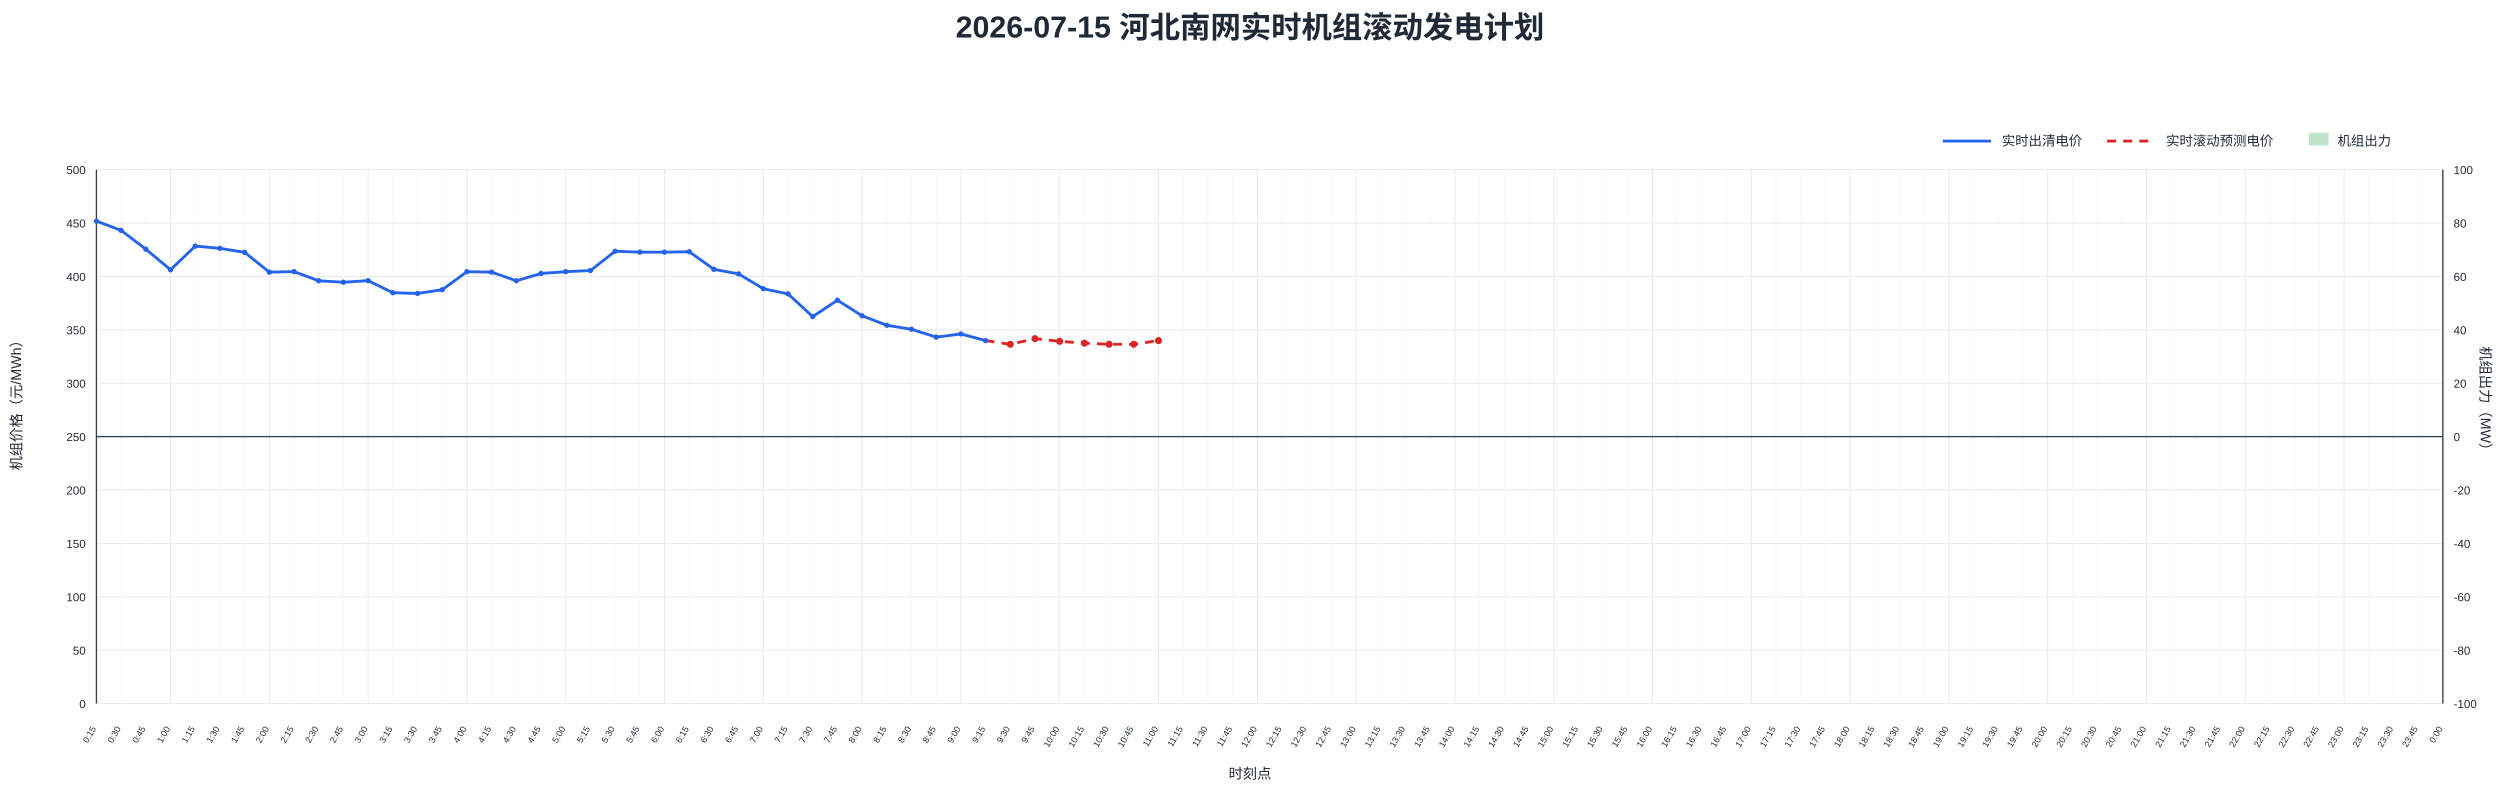
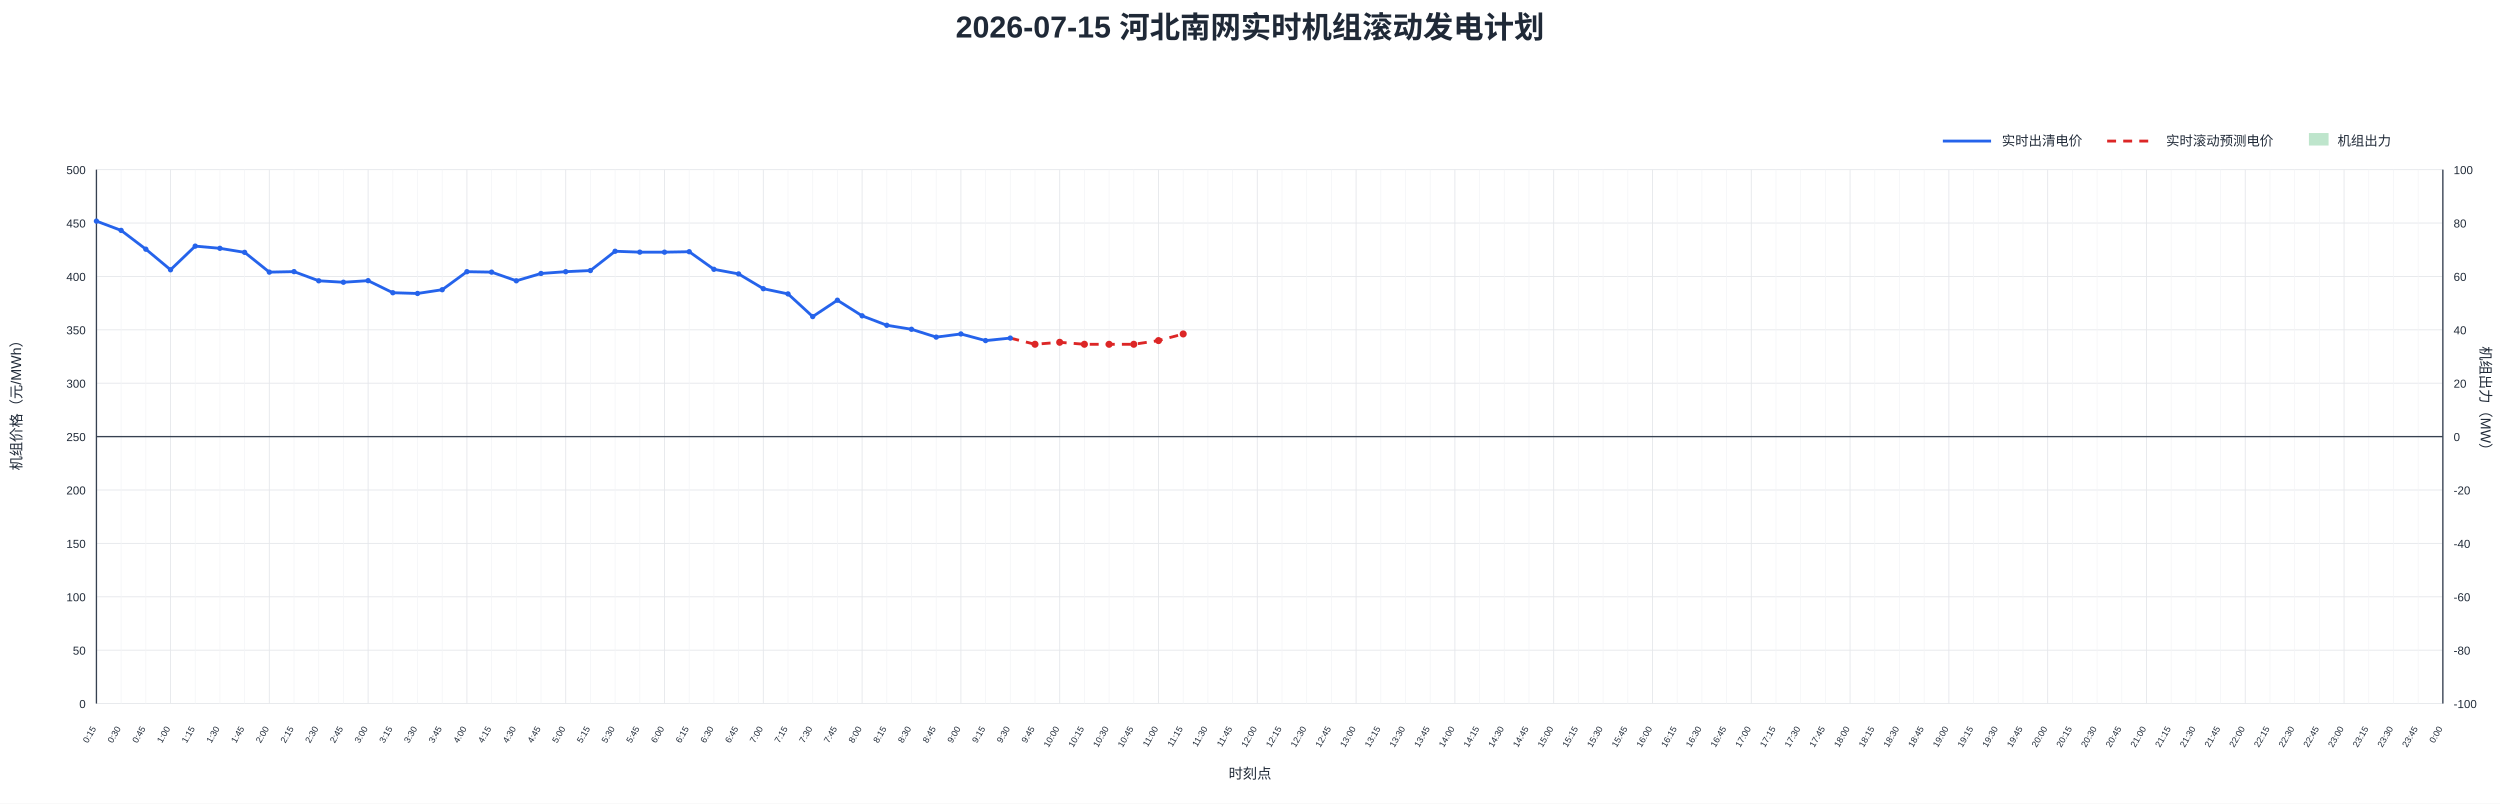
<svg xmlns="http://www.w3.org/2000/svg" width="2800" height="900" viewBox="0 0 2800 900" data-plot-left="108" data-plot-right="2736" data-plot-top="190" data-plot-bottom="788">
  <style>
text{font-family:'Microsoft YaHei','SimHei',Arial,sans-serif;fill:#1f2937}
.axis{stroke:#374151;stroke-width:1.5}
.grid{stroke:#e5e7eb;stroke-width:1}
.minor{stroke:#f3f4f6;stroke-width:0.8}
.actual{fill:none;stroke:#2563eb;stroke-width:3.2}
.forecast{fill:none;stroke:#dc2626;stroke-width:3.2;stroke-dasharray:10 8}
.bar{fill:#16a34a;fill-opacity:0.28}
.hover-zone{fill:#ffffff;fill-opacity:0;cursor:crosshair}
.hover-line{stroke:#111827;stroke-width:1.4;stroke-dasharray:6 5;opacity:0}
.tooltip{opacity:0;pointer-events:none}
.tooltip-bg{fill:#111827;fill-opacity:.72;stroke:#ffffff;stroke-width:1.2}
.tooltip text{fill:#ffffff;font-size:15px}
</style>
  <rect width="100%" height="100%" fill="#ffffff" />
  <text x="1400.0" y="42" text-anchor="middle" font-size="34" font-weight="700">2026-07-15 河北南网实时机组滚动发电计划</text>
  <text x="2748" y="793.00" text-anchor="start" font-size="13" fill="#166534">-100</text>
  <text x="2748" y="733.20" text-anchor="start" font-size="13" fill="#166534">-80</text>
  <text x="2748" y="673.40" text-anchor="start" font-size="13" fill="#166534">-60</text>
  <text x="2748" y="613.60" text-anchor="start" font-size="13" fill="#166534">-40</text>
  <text x="2748" y="553.80" text-anchor="start" font-size="13" fill="#166534">-20</text>
  <text x="2748" y="494.00" text-anchor="start" font-size="13" fill="#166534">0</text>
  <text x="2748" y="434.20" text-anchor="start" font-size="13" fill="#166534">20</text>
  <text x="2748" y="374.40" text-anchor="start" font-size="13" fill="#166534">40</text>
  <text x="2748" y="314.60" text-anchor="start" font-size="13" fill="#166534">60</text>
  <text x="2748" y="254.80" text-anchor="start" font-size="13" fill="#166534">80</text>
  <text x="2748" y="195.00" text-anchor="start" font-size="13" fill="#166534">100</text>
  <line class="grid" x1="108" y1="788.00" x2="2736" y2="788.00" />
  <text x="96" y="793.00" text-anchor="end" font-size="13">0</text>
  <line class="grid" x1="108" y1="728.20" x2="2736" y2="728.20" />
  <text x="96" y="733.20" text-anchor="end" font-size="13">50</text>
  <line class="grid" x1="108" y1="668.40" x2="2736" y2="668.40" />
  <text x="96" y="673.40" text-anchor="end" font-size="13">100</text>
  <line class="grid" x1="108" y1="608.60" x2="2736" y2="608.60" />
  <text x="96" y="613.60" text-anchor="end" font-size="13">150</text>
  <line class="grid" x1="108" y1="548.80" x2="2736" y2="548.80" />
  <text x="96" y="553.80" text-anchor="end" font-size="13">200</text>
  <line class="grid" x1="108" y1="489.00" x2="2736" y2="489.00" />
  <text x="96" y="494.00" text-anchor="end" font-size="13">250</text>
  <line class="grid" x1="108" y1="429.20" x2="2736" y2="429.20" />
  <text x="96" y="434.20" text-anchor="end" font-size="13">300</text>
  <line class="grid" x1="108" y1="369.40" x2="2736" y2="369.40" />
  <text x="96" y="374.40" text-anchor="end" font-size="13">350</text>
  <line class="grid" x1="108" y1="309.60" x2="2736" y2="309.60" />
  <text x="96" y="314.60" text-anchor="end" font-size="13">400</text>
  <line class="grid" x1="108" y1="249.80" x2="2736" y2="249.80" />
  <text x="96" y="254.80" text-anchor="end" font-size="13">450</text>
  <line class="grid" x1="108" y1="190.00" x2="2736" y2="190.00" />
  <text x="96" y="195.00" text-anchor="end" font-size="13">500</text>
  <line class="grid minor" x1="108.00" y1="190" x2="108.00" y2="788" />
  <text x="108.00" y="816" text-anchor="end" font-size="10" transform="rotate(-60 108.00 816)">0:15</text>
  <line class="grid minor" x1="135.66" y1="190" x2="135.66" y2="788" />
  <text x="135.66" y="816" text-anchor="end" font-size="10" transform="rotate(-60 135.66 816)">0:30</text>
  <line class="grid minor" x1="163.33" y1="190" x2="163.33" y2="788" />
  <text x="163.33" y="816" text-anchor="end" font-size="10" transform="rotate(-60 163.33 816)">0:45</text>
  <line class="grid" x1="190.99" y1="190" x2="190.99" y2="788" />
  <text x="190.99" y="816" text-anchor="end" font-size="10" transform="rotate(-60 190.99 816)">1:00</text>
  <line class="grid minor" x1="218.65" y1="190" x2="218.65" y2="788" />
  <text x="218.65" y="816" text-anchor="end" font-size="10" transform="rotate(-60 218.65 816)">1:15</text>
  <line class="grid minor" x1="246.32" y1="190" x2="246.32" y2="788" />
  <text x="246.32" y="816" text-anchor="end" font-size="10" transform="rotate(-60 246.32 816)">1:30</text>
  <line class="grid minor" x1="273.98" y1="190" x2="273.98" y2="788" />
  <text x="273.98" y="816" text-anchor="end" font-size="10" transform="rotate(-60 273.98 816)">1:45</text>
  <line class="grid" x1="301.64" y1="190" x2="301.64" y2="788" />
  <text x="301.64" y="816" text-anchor="end" font-size="10" transform="rotate(-60 301.64 816)">2:00</text>
  <line class="grid minor" x1="329.31" y1="190" x2="329.31" y2="788" />
  <text x="329.31" y="816" text-anchor="end" font-size="10" transform="rotate(-60 329.31 816)">2:15</text>
  <line class="grid minor" x1="356.97" y1="190" x2="356.97" y2="788" />
  <text x="356.97" y="816" text-anchor="end" font-size="10" transform="rotate(-60 356.97 816)">2:30</text>
  <line class="grid minor" x1="384.63" y1="190" x2="384.63" y2="788" />
  <text x="384.63" y="816" text-anchor="end" font-size="10" transform="rotate(-60 384.63 816)">2:45</text>
  <line class="grid" x1="412.29" y1="190" x2="412.29" y2="788" />
  <text x="412.29" y="816" text-anchor="end" font-size="10" transform="rotate(-60 412.29 816)">3:00</text>
  <line class="grid minor" x1="439.96" y1="190" x2="439.96" y2="788" />
  <text x="439.96" y="816" text-anchor="end" font-size="10" transform="rotate(-60 439.96 816)">3:15</text>
  <line class="grid minor" x1="467.62" y1="190" x2="467.62" y2="788" />
  <text x="467.62" y="816" text-anchor="end" font-size="10" transform="rotate(-60 467.62 816)">3:30</text>
  <line class="grid minor" x1="495.28" y1="190" x2="495.28" y2="788" />
  <text x="495.28" y="816" text-anchor="end" font-size="10" transform="rotate(-60 495.28 816)">3:45</text>
  <line class="grid" x1="522.95" y1="190" x2="522.95" y2="788" />
  <text x="522.95" y="816" text-anchor="end" font-size="10" transform="rotate(-60 522.95 816)">4:00</text>
  <line class="grid minor" x1="550.61" y1="190" x2="550.61" y2="788" />
  <text x="550.61" y="816" text-anchor="end" font-size="10" transform="rotate(-60 550.61 816)">4:15</text>
  <line class="grid minor" x1="578.27" y1="190" x2="578.27" y2="788" />
  <text x="578.27" y="816" text-anchor="end" font-size="10" transform="rotate(-60 578.27 816)">4:30</text>
  <line class="grid minor" x1="605.94" y1="190" x2="605.94" y2="788" />
  <text x="605.94" y="816" text-anchor="end" font-size="10" transform="rotate(-60 605.94 816)">4:45</text>
  <line class="grid" x1="633.60" y1="190" x2="633.60" y2="788" />
  <text x="633.60" y="816" text-anchor="end" font-size="10" transform="rotate(-60 633.60 816)">5:00</text>
  <line class="grid minor" x1="661.26" y1="190" x2="661.26" y2="788" />
  <text x="661.26" y="816" text-anchor="end" font-size="10" transform="rotate(-60 661.26 816)">5:15</text>
  <line class="grid minor" x1="688.93" y1="190" x2="688.93" y2="788" />
  <text x="688.93" y="816" text-anchor="end" font-size="10" transform="rotate(-60 688.93 816)">5:30</text>
  <line class="grid minor" x1="716.59" y1="190" x2="716.59" y2="788" />
  <text x="716.59" y="816" text-anchor="end" font-size="10" transform="rotate(-60 716.59 816)">5:45</text>
  <line class="grid" x1="744.25" y1="190" x2="744.25" y2="788" />
  <text x="744.25" y="816" text-anchor="end" font-size="10" transform="rotate(-60 744.25 816)">6:00</text>
  <line class="grid minor" x1="771.92" y1="190" x2="771.92" y2="788" />
  <text x="771.92" y="816" text-anchor="end" font-size="10" transform="rotate(-60 771.92 816)">6:15</text>
  <line class="grid minor" x1="799.58" y1="190" x2="799.58" y2="788" />
  <text x="799.58" y="816" text-anchor="end" font-size="10" transform="rotate(-60 799.58 816)">6:30</text>
  <line class="grid minor" x1="827.24" y1="190" x2="827.24" y2="788" />
  <text x="827.24" y="816" text-anchor="end" font-size="10" transform="rotate(-60 827.24 816)">6:45</text>
  <line class="grid" x1="854.91" y1="190" x2="854.91" y2="788" />
  <text x="854.91" y="816" text-anchor="end" font-size="10" transform="rotate(-60 854.91 816)">7:00</text>
  <line class="grid minor" x1="882.57" y1="190" x2="882.57" y2="788" />
  <text x="882.57" y="816" text-anchor="end" font-size="10" transform="rotate(-60 882.57 816)">7:15</text>
  <line class="grid minor" x1="910.23" y1="190" x2="910.23" y2="788" />
  <text x="910.23" y="816" text-anchor="end" font-size="10" transform="rotate(-60 910.23 816)">7:30</text>
  <line class="grid minor" x1="937.89" y1="190" x2="937.89" y2="788" />
  <text x="937.89" y="816" text-anchor="end" font-size="10" transform="rotate(-60 937.89 816)">7:45</text>
  <line class="grid" x1="965.56" y1="190" x2="965.56" y2="788" />
  <text x="965.56" y="816" text-anchor="end" font-size="10" transform="rotate(-60 965.56 816)">8:00</text>
  <line class="grid minor" x1="993.22" y1="190" x2="993.22" y2="788" />
  <text x="993.22" y="816" text-anchor="end" font-size="10" transform="rotate(-60 993.22 816)">8:15</text>
  <line class="grid minor" x1="1020.88" y1="190" x2="1020.88" y2="788" />
  <text x="1020.88" y="816" text-anchor="end" font-size="10" transform="rotate(-60 1020.88 816)">8:30</text>
  <line class="grid minor" x1="1048.55" y1="190" x2="1048.55" y2="788" />
  <text x="1048.55" y="816" text-anchor="end" font-size="10" transform="rotate(-60 1048.55 816)">8:45</text>
  <line class="grid" x1="1076.21" y1="190" x2="1076.21" y2="788" />
  <text x="1076.21" y="816" text-anchor="end" font-size="10" transform="rotate(-60 1076.21 816)">9:00</text>
  <line class="grid minor" x1="1103.87" y1="190" x2="1103.87" y2="788" />
  <text x="1103.87" y="816" text-anchor="end" font-size="10" transform="rotate(-60 1103.87 816)">9:15</text>
  <line class="grid minor" x1="1131.54" y1="190" x2="1131.54" y2="788" />
  <text x="1131.54" y="816" text-anchor="end" font-size="10" transform="rotate(-60 1131.54 816)">9:30</text>
  <line class="grid minor" x1="1159.20" y1="190" x2="1159.20" y2="788" />
  <text x="1159.20" y="816" text-anchor="end" font-size="10" transform="rotate(-60 1159.20 816)">9:45</text>
  <line class="grid" x1="1186.86" y1="190" x2="1186.86" y2="788" />
  <text x="1186.86" y="816" text-anchor="end" font-size="10" transform="rotate(-60 1186.86 816)">10:00</text>
  <line class="grid minor" x1="1214.53" y1="190" x2="1214.53" y2="788" />
  <text x="1214.53" y="816" text-anchor="end" font-size="10" transform="rotate(-60 1214.53 816)">10:15</text>
  <line class="grid minor" x1="1242.19" y1="190" x2="1242.19" y2="788" />
  <text x="1242.19" y="816" text-anchor="end" font-size="10" transform="rotate(-60 1242.19 816)">10:30</text>
  <line class="grid minor" x1="1269.85" y1="190" x2="1269.85" y2="788" />
  <text x="1269.85" y="816" text-anchor="end" font-size="10" transform="rotate(-60 1269.85 816)">10:45</text>
  <line class="grid" x1="1297.52" y1="190" x2="1297.52" y2="788" />
  <text x="1297.52" y="816" text-anchor="end" font-size="10" transform="rotate(-60 1297.52 816)">11:00</text>
  <line class="grid minor" x1="1325.18" y1="190" x2="1325.18" y2="788" />
  <text x="1325.18" y="816" text-anchor="end" font-size="10" transform="rotate(-60 1325.18 816)">11:15</text>
  <line class="grid minor" x1="1352.84" y1="190" x2="1352.84" y2="788" />
  <text x="1352.84" y="816" text-anchor="end" font-size="10" transform="rotate(-60 1352.84 816)">11:30</text>
  <line class="grid minor" x1="1380.51" y1="190" x2="1380.51" y2="788" />
  <text x="1380.51" y="816" text-anchor="end" font-size="10" transform="rotate(-60 1380.51 816)">11:45</text>
  <line class="grid" x1="1408.17" y1="190" x2="1408.17" y2="788" />
  <text x="1408.17" y="816" text-anchor="end" font-size="10" transform="rotate(-60 1408.17 816)">12:00</text>
  <line class="grid minor" x1="1435.83" y1="190" x2="1435.83" y2="788" />
  <text x="1435.83" y="816" text-anchor="end" font-size="10" transform="rotate(-60 1435.83 816)">12:15</text>
  <line class="grid minor" x1="1463.49" y1="190" x2="1463.49" y2="788" />
  <text x="1463.49" y="816" text-anchor="end" font-size="10" transform="rotate(-60 1463.49 816)">12:30</text>
  <line class="grid minor" x1="1491.16" y1="190" x2="1491.16" y2="788" />
  <text x="1491.16" y="816" text-anchor="end" font-size="10" transform="rotate(-60 1491.16 816)">12:45</text>
  <line class="grid" x1="1518.82" y1="190" x2="1518.82" y2="788" />
  <text x="1518.82" y="816" text-anchor="end" font-size="10" transform="rotate(-60 1518.82 816)">13:00</text>
  <line class="grid minor" x1="1546.48" y1="190" x2="1546.48" y2="788" />
  <text x="1546.48" y="816" text-anchor="end" font-size="10" transform="rotate(-60 1546.48 816)">13:15</text>
  <line class="grid minor" x1="1574.15" y1="190" x2="1574.15" y2="788" />
  <text x="1574.15" y="816" text-anchor="end" font-size="10" transform="rotate(-60 1574.15 816)">13:30</text>
  <line class="grid minor" x1="1601.81" y1="190" x2="1601.81" y2="788" />
  <text x="1601.81" y="816" text-anchor="end" font-size="10" transform="rotate(-60 1601.81 816)">13:45</text>
  <line class="grid" x1="1629.47" y1="190" x2="1629.47" y2="788" />
  <text x="1629.47" y="816" text-anchor="end" font-size="10" transform="rotate(-60 1629.47 816)">14:00</text>
  <line class="grid minor" x1="1657.14" y1="190" x2="1657.14" y2="788" />
  <text x="1657.14" y="816" text-anchor="end" font-size="10" transform="rotate(-60 1657.14 816)">14:15</text>
  <line class="grid minor" x1="1684.80" y1="190" x2="1684.80" y2="788" />
  <text x="1684.80" y="816" text-anchor="end" font-size="10" transform="rotate(-60 1684.80 816)">14:30</text>
  <line class="grid minor" x1="1712.46" y1="190" x2="1712.46" y2="788" />
  <text x="1712.46" y="816" text-anchor="end" font-size="10" transform="rotate(-60 1712.46 816)">14:45</text>
  <line class="grid" x1="1740.13" y1="190" x2="1740.13" y2="788" />
  <text x="1740.13" y="816" text-anchor="end" font-size="10" transform="rotate(-60 1740.13 816)">15:00</text>
  <line class="grid minor" x1="1767.79" y1="190" x2="1767.79" y2="788" />
  <text x="1767.79" y="816" text-anchor="end" font-size="10" transform="rotate(-60 1767.79 816)">15:15</text>
  <line class="grid minor" x1="1795.45" y1="190" x2="1795.45" y2="788" />
  <text x="1795.45" y="816" text-anchor="end" font-size="10" transform="rotate(-60 1795.45 816)">15:30</text>
  <line class="grid minor" x1="1823.12" y1="190" x2="1823.12" y2="788" />
  <text x="1823.12" y="816" text-anchor="end" font-size="10" transform="rotate(-60 1823.12 816)">15:45</text>
  <line class="grid" x1="1850.78" y1="190" x2="1850.78" y2="788" />
  <text x="1850.78" y="816" text-anchor="end" font-size="10" transform="rotate(-60 1850.78 816)">16:00</text>
  <line class="grid minor" x1="1878.44" y1="190" x2="1878.44" y2="788" />
  <text x="1878.44" y="816" text-anchor="end" font-size="10" transform="rotate(-60 1878.44 816)">16:15</text>
  <line class="grid minor" x1="1906.11" y1="190" x2="1906.11" y2="788" />
  <text x="1906.11" y="816" text-anchor="end" font-size="10" transform="rotate(-60 1906.11 816)">16:30</text>
  <line class="grid minor" x1="1933.77" y1="190" x2="1933.77" y2="788" />
  <text x="1933.77" y="816" text-anchor="end" font-size="10" transform="rotate(-60 1933.77 816)">16:45</text>
  <line class="grid" x1="1961.43" y1="190" x2="1961.43" y2="788" />
  <text x="1961.43" y="816" text-anchor="end" font-size="10" transform="rotate(-60 1961.43 816)">17:00</text>
  <line class="grid minor" x1="1989.09" y1="190" x2="1989.09" y2="788" />
  <text x="1989.09" y="816" text-anchor="end" font-size="10" transform="rotate(-60 1989.09 816)">17:15</text>
  <line class="grid minor" x1="2016.76" y1="190" x2="2016.76" y2="788" />
  <text x="2016.76" y="816" text-anchor="end" font-size="10" transform="rotate(-60 2016.76 816)">17:30</text>
  <line class="grid minor" x1="2044.42" y1="190" x2="2044.42" y2="788" />
  <text x="2044.42" y="816" text-anchor="end" font-size="10" transform="rotate(-60 2044.42 816)">17:45</text>
  <line class="grid" x1="2072.08" y1="190" x2="2072.08" y2="788" />
  <text x="2072.08" y="816" text-anchor="end" font-size="10" transform="rotate(-60 2072.08 816)">18:00</text>
  <line class="grid minor" x1="2099.75" y1="190" x2="2099.75" y2="788" />
  <text x="2099.75" y="816" text-anchor="end" font-size="10" transform="rotate(-60 2099.75 816)">18:15</text>
  <line class="grid minor" x1="2127.41" y1="190" x2="2127.41" y2="788" />
  <text x="2127.41" y="816" text-anchor="end" font-size="10" transform="rotate(-60 2127.41 816)">18:30</text>
  <line class="grid minor" x1="2155.07" y1="190" x2="2155.07" y2="788" />
  <text x="2155.07" y="816" text-anchor="end" font-size="10" transform="rotate(-60 2155.07 816)">18:45</text>
  <line class="grid" x1="2182.74" y1="190" x2="2182.74" y2="788" />
  <text x="2182.74" y="816" text-anchor="end" font-size="10" transform="rotate(-60 2182.74 816)">19:00</text>
  <line class="grid minor" x1="2210.40" y1="190" x2="2210.40" y2="788" />
  <text x="2210.40" y="816" text-anchor="end" font-size="10" transform="rotate(-60 2210.40 816)">19:15</text>
  <line class="grid minor" x1="2238.06" y1="190" x2="2238.06" y2="788" />
  <text x="2238.06" y="816" text-anchor="end" font-size="10" transform="rotate(-60 2238.06 816)">19:30</text>
  <line class="grid minor" x1="2265.73" y1="190" x2="2265.73" y2="788" />
  <text x="2265.73" y="816" text-anchor="end" font-size="10" transform="rotate(-60 2265.73 816)">19:45</text>
  <line class="grid" x1="2293.39" y1="190" x2="2293.39" y2="788" />
  <text x="2293.39" y="816" text-anchor="end" font-size="10" transform="rotate(-60 2293.39 816)">20:00</text>
  <line class="grid minor" x1="2321.05" y1="190" x2="2321.05" y2="788" />
  <text x="2321.05" y="816" text-anchor="end" font-size="10" transform="rotate(-60 2321.05 816)">20:15</text>
  <line class="grid minor" x1="2348.72" y1="190" x2="2348.72" y2="788" />
  <text x="2348.72" y="816" text-anchor="end" font-size="10" transform="rotate(-60 2348.72 816)">20:30</text>
  <line class="grid minor" x1="2376.38" y1="190" x2="2376.38" y2="788" />
  <text x="2376.38" y="816" text-anchor="end" font-size="10" transform="rotate(-60 2376.38 816)">20:45</text>
  <line class="grid" x1="2404.04" y1="190" x2="2404.04" y2="788" />
  <text x="2404.04" y="816" text-anchor="end" font-size="10" transform="rotate(-60 2404.04 816)">21:00</text>
  <line class="grid minor" x1="2431.71" y1="190" x2="2431.71" y2="788" />
  <text x="2431.71" y="816" text-anchor="end" font-size="10" transform="rotate(-60 2431.71 816)">21:15</text>
  <line class="grid minor" x1="2459.37" y1="190" x2="2459.37" y2="788" />
  <text x="2459.37" y="816" text-anchor="end" font-size="10" transform="rotate(-60 2459.37 816)">21:30</text>
  <line class="grid minor" x1="2487.03" y1="190" x2="2487.03" y2="788" />
  <text x="2487.03" y="816" text-anchor="end" font-size="10" transform="rotate(-60 2487.03 816)">21:45</text>
  <line class="grid" x1="2514.69" y1="190" x2="2514.69" y2="788" />
  <text x="2514.69" y="816" text-anchor="end" font-size="10" transform="rotate(-60 2514.69 816)">22:00</text>
  <line class="grid minor" x1="2542.36" y1="190" x2="2542.36" y2="788" />
  <text x="2542.36" y="816" text-anchor="end" font-size="10" transform="rotate(-60 2542.36 816)">22:15</text>
  <line class="grid minor" x1="2570.02" y1="190" x2="2570.02" y2="788" />
  <text x="2570.02" y="816" text-anchor="end" font-size="10" transform="rotate(-60 2570.02 816)">22:30</text>
  <line class="grid minor" x1="2597.68" y1="190" x2="2597.68" y2="788" />
  <text x="2597.68" y="816" text-anchor="end" font-size="10" transform="rotate(-60 2597.68 816)">22:45</text>
  <line class="grid" x1="2625.35" y1="190" x2="2625.35" y2="788" />
  <text x="2625.35" y="816" text-anchor="end" font-size="10" transform="rotate(-60 2625.35 816)">23:00</text>
  <line class="grid minor" x1="2653.01" y1="190" x2="2653.01" y2="788" />
  <text x="2653.01" y="816" text-anchor="end" font-size="10" transform="rotate(-60 2653.01 816)">23:15</text>
  <line class="grid minor" x1="2680.67" y1="190" x2="2680.67" y2="788" />
  <text x="2680.67" y="816" text-anchor="end" font-size="10" transform="rotate(-60 2680.67 816)">23:30</text>
  <line class="grid minor" x1="2708.34" y1="190" x2="2708.34" y2="788" />
  <text x="2708.34" y="816" text-anchor="end" font-size="10" transform="rotate(-60 2708.34 816)">23:45</text>
  <line class="grid" x1="2736.00" y1="190" x2="2736.00" y2="788" />
  <text x="2736.00" y="816" text-anchor="end" font-size="10" transform="rotate(-60 2736.00 816)">0:00</text>
  <rect class="bar" x="104.00" y="489.00" width="8" height="0.00" />
  <rect class="bar" x="131.66" y="489.00" width="8" height="0.00" />
  <rect class="bar" x="159.33" y="489.00" width="8" height="0.00" />
  <rect class="bar" x="186.99" y="489.00" width="8" height="0.00" />
  <rect class="bar" x="214.65" y="489.00" width="8" height="0.00" />
  <rect class="bar" x="242.32" y="489.00" width="8" height="0.00" />
  <rect class="bar" x="269.98" y="489.00" width="8" height="0.00" />
  <rect class="bar" x="297.64" y="489.00" width="8" height="0.00" />
  <rect class="bar" x="325.31" y="489.00" width="8" height="0.00" />
  <rect class="bar" x="352.97" y="489.00" width="8" height="0.00" />
  <rect class="bar" x="380.63" y="489.00" width="8" height="0.00" />
  <rect class="bar" x="408.29" y="489.00" width="8" height="0.00" />
  <rect class="bar" x="435.96" y="489.00" width="8" height="0.00" />
  <rect class="bar" x="463.62" y="489.00" width="8" height="0.00" />
  <rect class="bar" x="491.28" y="489.00" width="8" height="0.00" />
  <rect class="bar" x="518.95" y="489.00" width="8" height="0.00" />
  <rect class="bar" x="546.61" y="489.00" width="8" height="0.00" />
  <rect class="bar" x="574.27" y="489.00" width="8" height="0.00" />
  <rect class="bar" x="601.94" y="489.00" width="8" height="0.00" />
  <rect class="bar" x="629.60" y="489.00" width="8" height="0.00" />
  <rect class="bar" x="657.26" y="489.00" width="8" height="0.00" />
  <rect class="bar" x="684.93" y="489.00" width="8" height="0.00" />
  <rect class="bar" x="712.59" y="489.00" width="8" height="0.00" />
  <rect class="bar" x="740.25" y="489.00" width="8" height="0.00" />
  <rect class="bar" x="767.92" y="489.00" width="8" height="0.00" />
  <rect class="bar" x="795.58" y="489.00" width="8" height="0.00" />
  <rect class="bar" x="823.24" y="489.00" width="8" height="0.00" />
  <rect class="bar" x="850.91" y="489.00" width="8" height="0.00" />
  <rect class="bar" x="878.57" y="489.00" width="8" height="0.00" />
  <rect class="bar" x="906.23" y="489.00" width="8" height="0.00" />
  <rect class="bar" x="933.89" y="489.00" width="8" height="0.00" />
  <rect class="bar" x="961.56" y="489.00" width="8" height="0.00" />
  <rect class="bar" x="989.22" y="489.00" width="8" height="0.00" />
  <rect class="bar" x="1016.88" y="489.00" width="8" height="0.00" />
  <rect class="bar" x="1044.55" y="489.00" width="8" height="0.00" />
  <rect class="bar" x="1072.21" y="489.00" width="8" height="0.00" />
  <rect class="bar" x="1099.87" y="489.00" width="8" height="0.00" />
  <rect class="bar" x="1127.54" y="489.00" width="8" height="0.00" />
  <rect class="bar" x="1155.20" y="489.00" width="8" height="0.00" />
  <rect class="bar" x="1182.86" y="489.00" width="8" height="0.00" />
  <rect class="bar" x="1210.53" y="489.00" width="8" height="0.00" />
  <rect class="bar" x="1238.19" y="489.00" width="8" height="0.00" />
  <rect class="bar" x="1265.85" y="489.00" width="8" height="0.00" />
  <rect class="bar" x="1293.52" y="489.00" width="8" height="0.00" />
+   <rect class="bar" x="1321.18" y="489.00" width="8" height="0.00" />
  <line class="axis" x1="108" y1="489.00" x2="2736" y2="489.00" />
  <line class="axis" x1="108" y1="190" x2="108" y2="788" />
  <line class="axis" x1="2736" y1="190" x2="2736" y2="788" />
  <text x="1400.0" y="872" text-anchor="middle" font-size="16">时刻点</text>
  <text x="24" y="450.0" text-anchor="middle" font-size="16" transform="rotate(-90 24 450.0)">机组价格（元/MWh）</text>
  <text x="2778" y="450.0" text-anchor="middle" font-size="16" fill="#166534" transform="rotate(90 2778 450.0)">机组出力（MW）</text>
-   <polyline class="actual" points="108.00,247.66 135.66,258.05 163.33,279.09 190.99,302.16 218.65,275.66 246.32,278.12 273.98,282.64 301.64,304.79 329.31,304.22 356.97,314.49 384.63,316.12 412.29,314.34 439.96,327.86 467.62,328.68 495.28,324.50 522.95,304.29 550.61,304.79 578.27,314.49 605.94,306.30 633.60,304.29 661.26,303.00 688.93,281.41 716.59,282.41 744.25,282.43 771.92,281.92 799.58,301.63 827.24,306.78 854.91,323.35 882.57,329.17 910.23,354.58 937.89,336.23 965.56,353.73 993.22,364.31 1020.88,368.79 1048.55,377.57 1076.21,374.03 1103.87,381.46" />
-   <polyline class="forecast" points="1103.87,381.46 1131.54,385.61 1159.20,379.30 1186.86,382.28 1214.53,384.33 1242.19,385.58 1269.85,385.58 1297.52,381.46" />
+   <polyline class="actual" points="108.00,247.66 135.66,258.05 163.33,279.09 190.99,302.16 218.65,275.66 246.32,278.12 273.98,282.64 301.64,304.79 329.31,304.22 356.97,314.49 384.63,316.12 412.29,314.34 439.96,327.86 467.62,328.68 495.28,324.50 522.95,304.29 550.61,304.79 578.27,314.49 605.94,306.30 633.60,304.29 661.26,303.00 688.93,281.41 716.59,282.41 744.25,282.43 771.92,281.92 799.58,301.63 827.24,306.78 854.91,323.35 882.57,329.17 910.23,354.58 937.89,336.23 965.56,353.73 993.22,364.31 1020.88,368.79 1048.55,377.57 1076.21,374.03 1103.87,381.46 1131.54,378.66" />
+   <polyline class="forecast" points="1131.54,378.66 1159.20,385.58 1186.86,383.37 1214.53,385.58 1242.19,385.61 1269.85,385.58 1297.52,381.46 1325.18,374.03" />
  <circle cx="108.00" cy="247.66" r="3" fill="#2563eb" />
  <circle cx="135.66" cy="258.05" r="3" fill="#2563eb" />
  <circle cx="163.33" cy="279.09" r="3" fill="#2563eb" />
  <circle cx="190.99" cy="302.16" r="3" fill="#2563eb" />
  <circle cx="218.65" cy="275.66" r="3" fill="#2563eb" />
  <circle cx="246.32" cy="278.12" r="3" fill="#2563eb" />
  <circle cx="273.98" cy="282.64" r="3" fill="#2563eb" />
  <circle cx="301.64" cy="304.79" r="3" fill="#2563eb" />
  <circle cx="329.31" cy="304.22" r="3" fill="#2563eb" />
  <circle cx="356.97" cy="314.49" r="3" fill="#2563eb" />
  <circle cx="384.63" cy="316.12" r="3" fill="#2563eb" />
  <circle cx="412.29" cy="314.34" r="3" fill="#2563eb" />
  <circle cx="439.96" cy="327.86" r="3" fill="#2563eb" />
  <circle cx="467.62" cy="328.68" r="3" fill="#2563eb" />
  <circle cx="495.28" cy="324.50" r="3" fill="#2563eb" />
  <circle cx="522.95" cy="304.29" r="3" fill="#2563eb" />
  <circle cx="550.61" cy="304.79" r="3" fill="#2563eb" />
  <circle cx="578.27" cy="314.49" r="3" fill="#2563eb" />
  <circle cx="605.94" cy="306.30" r="3" fill="#2563eb" />
  <circle cx="633.60" cy="304.29" r="3" fill="#2563eb" />
  <circle cx="661.26" cy="303.00" r="3" fill="#2563eb" />
  <circle cx="688.93" cy="281.41" r="3" fill="#2563eb" />
  <circle cx="716.59" cy="282.41" r="3" fill="#2563eb" />
  <circle cx="744.25" cy="282.43" r="3" fill="#2563eb" />
  <circle cx="771.92" cy="281.92" r="3" fill="#2563eb" />
  <circle cx="799.58" cy="301.63" r="3" fill="#2563eb" />
  <circle cx="827.24" cy="306.78" r="3" fill="#2563eb" />
  <circle cx="854.91" cy="323.35" r="3" fill="#2563eb" />
  <circle cx="882.57" cy="329.17" r="3" fill="#2563eb" />
  <circle cx="910.23" cy="354.58" r="3" fill="#2563eb" />
  <circle cx="937.89" cy="336.23" r="3" fill="#2563eb" />
  <circle cx="965.56" cy="353.73" r="3" fill="#2563eb" />
  <circle cx="993.22" cy="364.31" r="3" fill="#2563eb" />
  <circle cx="1020.88" cy="368.79" r="3" fill="#2563eb" />
  <circle cx="1048.55" cy="377.57" r="3" fill="#2563eb" />
  <circle cx="1076.21" cy="374.03" r="3" fill="#2563eb" />
  <circle cx="1103.87" cy="381.46" r="3" fill="#2563eb" />
-   <circle cx="1131.54" cy="385.61" r="4" fill="#dc2626" />
-   <circle cx="1159.20" cy="379.30" r="4" fill="#dc2626" />
-   <circle cx="1186.86" cy="382.28" r="4" fill="#dc2626" />
-   <circle cx="1214.53" cy="384.33" r="4" fill="#dc2626" />
-   <circle cx="1242.19" cy="385.58" r="4" fill="#dc2626" />
+   <circle cx="1131.54" cy="378.66" r="3" fill="#2563eb" />
+   <circle cx="1159.20" cy="385.58" r="4" fill="#dc2626" />
+   <circle cx="1186.86" cy="383.37" r="4" fill="#dc2626" />
+   <circle cx="1214.53" cy="385.58" r="4" fill="#dc2626" />
+   <circle cx="1242.19" cy="385.61" r="4" fill="#dc2626" />
  <circle cx="1269.85" cy="385.58" r="4" fill="#dc2626" />
  <circle cx="1297.52" cy="381.46" r="4" fill="#dc2626" />
+   <circle cx="1325.18" cy="374.03" r="4" fill="#dc2626" />
  <line x1="2176" y1="158" x2="2230" y2="158" class="actual" />
  <text x="2242" y="163" font-size="15">实时出清电价</text>
  <line x1="2360" y1="158" x2="2414" y2="158" class="forecast" />
  <text x="2426" y="163" font-size="15">实时滚动预测电价</text>
  <rect class="bar" x="2586" y="149" width="22" height="14" />
  <text x="2618" y="163" font-size="15">机组出力</text>
  <line id="hover-line" class="hover-line" x1="108" y1="190" x2="108" y2="788" />
  <g id="tooltip" class="tooltip">
    <rect class="tooltip-bg" x="0" y="0" width="220" height="122" rx="8" />
    <text id="tip-time" x="14" y="30" />
    <text id="tip-output" x="14" y="57" />
    <text id="tip-price" x="14" y="84" />
    <text id="tip-forecast" x="14" y="111" />
  </g>
  <rect class="hover-zone" x="108.00" y="190" width="13.83" height="598" data-x="108.00" data-time="0:15" data-output="0 MW" data-actual-price="451.79 元/MWh" data-forecast-price="--" data-curve-y="247.66" />
  <rect class="hover-zone" x="121.83" y="190" width="27.66" height="598" data-x="135.66" data-time="0:30" data-output="0 MW" data-actual-price="443.10 元/MWh" data-forecast-price="--" data-curve-y="258.05" />
  <rect class="hover-zone" x="149.49" y="190" width="27.66" height="598" data-x="163.33" data-time="0:45" data-output="0 MW" data-actual-price="425.51 元/MWh" data-forecast-price="--" data-curve-y="279.09" />
  <rect class="hover-zone" x="177.16" y="190" width="27.66" height="598" data-x="190.99" data-time="1:00" data-output="0 MW" data-actual-price="406.22 元/MWh" data-forecast-price="--" data-curve-y="302.16" />
  <rect class="hover-zone" x="204.82" y="190" width="27.66" height="598" data-x="218.65" data-time="1:15" data-output="0 MW" data-actual-price="428.38 元/MWh" data-forecast-price="--" data-curve-y="275.66" />
  <rect class="hover-zone" x="232.48" y="190" width="27.66" height="598" data-x="246.32" data-time="1:30" data-output="0 MW" data-actual-price="426.32 元/MWh" data-forecast-price="--" data-curve-y="278.12" />
  <rect class="hover-zone" x="260.15" y="190" width="27.66" height="598" data-x="273.98" data-time="1:45" data-output="0 MW" data-actual-price="422.54 元/MWh" data-forecast-price="--" data-curve-y="282.64" />
  <rect class="hover-zone" x="287.81" y="190" width="27.66" height="598" data-x="301.64" data-time="2:00" data-output="0 MW" data-actual-price="404.02 元/MWh" data-forecast-price="--" data-curve-y="304.79" />
  <rect class="hover-zone" x="315.47" y="190" width="27.66" height="598" data-x="329.31" data-time="2:15" data-output="0 MW" data-actual-price="404.50 元/MWh" data-forecast-price="--" data-curve-y="304.22" />
  <rect class="hover-zone" x="343.14" y="190" width="27.66" height="598" data-x="356.97" data-time="2:30" data-output="0 MW" data-actual-price="395.91 元/MWh" data-forecast-price="--" data-curve-y="314.49" />
  <rect class="hover-zone" x="370.80" y="190" width="27.66" height="598" data-x="384.63" data-time="2:45" data-output="0 MW" data-actual-price="394.55 元/MWh" data-forecast-price="--" data-curve-y="316.12" />
  <rect class="hover-zone" x="398.46" y="190" width="27.66" height="598" data-x="412.29" data-time="3:00" data-output="0 MW" data-actual-price="396.04 元/MWh" data-forecast-price="--" data-curve-y="314.34" />
  <rect class="hover-zone" x="426.13" y="190" width="27.66" height="598" data-x="439.96" data-time="3:15" data-output="0 MW" data-actual-price="384.73 元/MWh" data-forecast-price="--" data-curve-y="327.86" />
  <rect class="hover-zone" x="453.79" y="190" width="27.66" height="598" data-x="467.62" data-time="3:30" data-output="0 MW" data-actual-price="384.05 元/MWh" data-forecast-price="--" data-curve-y="328.68" />
  <rect class="hover-zone" x="481.45" y="190" width="27.66" height="598" data-x="495.28" data-time="3:45" data-output="0 MW" data-actual-price="387.54 元/MWh" data-forecast-price="--" data-curve-y="324.50" />
  <rect class="hover-zone" x="509.12" y="190" width="27.66" height="598" data-x="522.95" data-time="4:00" data-output="0 MW" data-actual-price="404.44 元/MWh" data-forecast-price="--" data-curve-y="304.29" />
  <rect class="hover-zone" x="536.78" y="190" width="27.66" height="598" data-x="550.61" data-time="4:15" data-output="0 MW" data-actual-price="404.02 元/MWh" data-forecast-price="--" data-curve-y="304.79" />
  <rect class="hover-zone" x="564.44" y="190" width="27.66" height="598" data-x="578.27" data-time="4:30" data-output="0 MW" data-actual-price="395.91 元/MWh" data-forecast-price="--" data-curve-y="314.49" />
  <rect class="hover-zone" x="592.11" y="190" width="27.66" height="598" data-x="605.94" data-time="4:45" data-output="0 MW" data-actual-price="402.76 元/MWh" data-forecast-price="--" data-curve-y="306.30" />
  <rect class="hover-zone" x="619.77" y="190" width="27.66" height="598" data-x="633.60" data-time="5:00" data-output="0 MW" data-actual-price="404.44 元/MWh" data-forecast-price="--" data-curve-y="304.29" />
  <rect class="hover-zone" x="647.43" y="190" width="27.66" height="598" data-x="661.26" data-time="5:15" data-output="0 MW" data-actual-price="405.52 元/MWh" data-forecast-price="--" data-curve-y="303.00" />
  <rect class="hover-zone" x="675.09" y="190" width="27.66" height="598" data-x="688.93" data-time="5:30" data-output="0 MW" data-actual-price="423.57 元/MWh" data-forecast-price="--" data-curve-y="281.41" />
  <rect class="hover-zone" x="702.76" y="190" width="27.66" height="598" data-x="716.59" data-time="5:45" data-output="0 MW" data-actual-price="422.73 元/MWh" data-forecast-price="--" data-curve-y="282.41" />
  <rect class="hover-zone" x="730.42" y="190" width="27.66" height="598" data-x="744.25" data-time="6:00" data-output="0 MW" data-actual-price="422.72 元/MWh" data-forecast-price="--" data-curve-y="282.43" />
  <rect class="hover-zone" x="758.08" y="190" width="27.66" height="598" data-x="771.92" data-time="6:15" data-output="0 MW" data-actual-price="423.14 元/MWh" data-forecast-price="--" data-curve-y="281.92" />
  <rect class="hover-zone" x="785.75" y="190" width="27.66" height="598" data-x="799.58" data-time="6:30" data-output="0 MW" data-actual-price="406.66 元/MWh" data-forecast-price="--" data-curve-y="301.63" />
  <rect class="hover-zone" x="813.41" y="190" width="27.66" height="598" data-x="827.24" data-time="6:45" data-output="0 MW" data-actual-price="402.36 元/MWh" data-forecast-price="--" data-curve-y="306.78" />
  <rect class="hover-zone" x="841.07" y="190" width="27.66" height="598" data-x="854.91" data-time="7:00" data-output="0 MW" data-actual-price="388.50 元/MWh" data-forecast-price="--" data-curve-y="323.35" />
  <rect class="hover-zone" x="868.74" y="190" width="27.66" height="598" data-x="882.57" data-time="7:15" data-output="0 MW" data-actual-price="383.64 元/MWh" data-forecast-price="--" data-curve-y="329.17" />
  <rect class="hover-zone" x="896.40" y="190" width="27.66" height="598" data-x="910.23" data-time="7:30" data-output="0 MW" data-actual-price="362.39 元/MWh" data-forecast-price="--" data-curve-y="354.58" />
  <rect class="hover-zone" x="924.06" y="190" width="27.66" height="598" data-x="937.89" data-time="7:45" data-output="0 MW" data-actual-price="377.73 元/MWh" data-forecast-price="--" data-curve-y="336.23" />
  <rect class="hover-zone" x="951.73" y="190" width="27.66" height="598" data-x="965.56" data-time="8:00" data-output="0 MW" data-actual-price="363.10 元/MWh" data-forecast-price="--" data-curve-y="353.73" />
  <rect class="hover-zone" x="979.39" y="190" width="27.66" height="598" data-x="993.22" data-time="8:15" data-output="0 MW" data-actual-price="354.26 元/MWh" data-forecast-price="--" data-curve-y="364.31" />
  <rect class="hover-zone" x="1007.05" y="190" width="27.66" height="598" data-x="1020.88" data-time="8:30" data-output="0 MW" data-actual-price="350.51 元/MWh" data-forecast-price="--" data-curve-y="368.79" />
  <rect class="hover-zone" x="1034.72" y="190" width="27.66" height="598" data-x="1048.55" data-time="8:45" data-output="0 MW" data-actual-price="343.17 元/MWh" data-forecast-price="--" data-curve-y="377.57" />
  <rect class="hover-zone" x="1062.38" y="190" width="27.66" height="598" data-x="1076.21" data-time="9:00" data-output="0 MW" data-actual-price="346.13 元/MWh" data-forecast-price="--" data-curve-y="374.03" />
  <rect class="hover-zone" x="1090.04" y="190" width="27.66" height="598" data-x="1103.87" data-time="9:15" data-output="0 MW" data-actual-price="339.92 元/MWh" data-forecast-price="--" data-curve-y="381.46" />
-   <rect class="hover-zone" x="1117.71" y="190" width="27.66" height="598" data-x="1131.54" data-time="9:30" data-output="0 MW" data-actual-price="--" data-forecast-price="336.45 元/MWh" data-curve-y="385.61" />
-   <rect class="hover-zone" x="1145.37" y="190" width="27.66" height="598" data-x="1159.20" data-time="9:45" data-output="0 MW" data-actual-price="--" data-forecast-price="341.72 元/MWh" data-curve-y="379.30" />
-   <rect class="hover-zone" x="1173.03" y="190" width="27.66" height="598" data-x="1186.86" data-time="10:00" data-output="0 MW" data-actual-price="--" data-forecast-price="339.23 元/MWh" data-curve-y="382.28" />
-   <rect class="hover-zone" x="1200.69" y="190" width="27.66" height="598" data-x="1214.53" data-time="10:15" data-output="0 MW" data-actual-price="--" data-forecast-price="337.52 元/MWh" data-curve-y="384.33" />
-   <rect class="hover-zone" x="1228.36" y="190" width="27.66" height="598" data-x="1242.19" data-time="10:30" data-output="0 MW" data-actual-price="--" data-forecast-price="336.47 元/MWh" data-curve-y="385.58" />
+   <rect class="hover-zone" x="1117.71" y="190" width="27.66" height="598" data-x="1131.54" data-time="9:30" data-output="0 MW" data-actual-price="342.26 元/MWh" data-forecast-price="--" data-curve-y="378.66" />
+   <rect class="hover-zone" x="1145.37" y="190" width="27.66" height="598" data-x="1159.20" data-time="9:45" data-output="0 MW" data-actual-price="--" data-forecast-price="336.47 元/MWh" data-curve-y="385.58" />
+   <rect class="hover-zone" x="1173.03" y="190" width="27.66" height="598" data-x="1186.86" data-time="10:00" data-output="0 MW" data-actual-price="--" data-forecast-price="338.32 元/MWh" data-curve-y="383.37" />
+   <rect class="hover-zone" x="1200.69" y="190" width="27.66" height="598" data-x="1214.53" data-time="10:15" data-output="0 MW" data-actual-price="--" data-forecast-price="336.47 元/MWh" data-curve-y="385.58" />
+   <rect class="hover-zone" x="1228.36" y="190" width="27.66" height="598" data-x="1242.19" data-time="10:30" data-output="0 MW" data-actual-price="--" data-forecast-price="336.45 元/MWh" data-curve-y="385.61" />
  <rect class="hover-zone" x="1256.02" y="190" width="27.66" height="598" data-x="1269.85" data-time="10:45" data-output="0 MW" data-actual-price="--" data-forecast-price="336.47 元/MWh" data-curve-y="385.58" />
  <rect class="hover-zone" x="1283.68" y="190" width="27.66" height="598" data-x="1297.52" data-time="11:00" data-output="0 MW" data-actual-price="--" data-forecast-price="339.92 元/MWh" data-curve-y="381.46" />
-   <rect class="hover-zone" x="1311.35" y="190" width="27.66" height="598" data-x="1325.18" data-time="11:15" data-output="--" data-actual-price="--" data-forecast-price="--" data-curve-y="" />
+   <rect class="hover-zone" x="1311.35" y="190" width="27.66" height="598" data-x="1325.18" data-time="11:15" data-output="0 MW" data-actual-price="--" data-forecast-price="346.13 元/MWh" data-curve-y="374.03" />
  <rect class="hover-zone" x="1339.01" y="190" width="27.66" height="598" data-x="1352.84" data-time="11:30" data-output="--" data-actual-price="--" data-forecast-price="--" data-curve-y="" />
  <rect class="hover-zone" x="1366.67" y="190" width="27.66" height="598" data-x="1380.51" data-time="11:45" data-output="--" data-actual-price="--" data-forecast-price="--" data-curve-y="" />
  <rect class="hover-zone" x="1394.34" y="190" width="27.66" height="598" data-x="1408.17" data-time="12:00" data-output="--" data-actual-price="--" data-forecast-price="--" data-curve-y="" />
  <rect class="hover-zone" x="1422.00" y="190" width="27.66" height="598" data-x="1435.83" data-time="12:15" data-output="--" data-actual-price="--" data-forecast-price="--" data-curve-y="" />
  <rect class="hover-zone" x="1449.66" y="190" width="27.66" height="598" data-x="1463.49" data-time="12:30" data-output="--" data-actual-price="--" data-forecast-price="--" data-curve-y="" />
  <rect class="hover-zone" x="1477.33" y="190" width="27.66" height="598" data-x="1491.16" data-time="12:45" data-output="--" data-actual-price="--" data-forecast-price="--" data-curve-y="" />
  <rect class="hover-zone" x="1504.99" y="190" width="27.66" height="598" data-x="1518.82" data-time="13:00" data-output="--" data-actual-price="--" data-forecast-price="--" data-curve-y="" />
  <rect class="hover-zone" x="1532.65" y="190" width="27.66" height="598" data-x="1546.48" data-time="13:15" data-output="--" data-actual-price="--" data-forecast-price="--" data-curve-y="" />
  <rect class="hover-zone" x="1560.32" y="190" width="27.66" height="598" data-x="1574.15" data-time="13:30" data-output="--" data-actual-price="--" data-forecast-price="--" data-curve-y="" />
  <rect class="hover-zone" x="1587.98" y="190" width="27.66" height="598" data-x="1601.81" data-time="13:45" data-output="--" data-actual-price="--" data-forecast-price="--" data-curve-y="" />
  <rect class="hover-zone" x="1615.64" y="190" width="27.66" height="598" data-x="1629.47" data-time="14:00" data-output="--" data-actual-price="--" data-forecast-price="--" data-curve-y="" />
  <rect class="hover-zone" x="1643.31" y="190" width="27.66" height="598" data-x="1657.14" data-time="14:15" data-output="--" data-actual-price="--" data-forecast-price="--" data-curve-y="" />
  <rect class="hover-zone" x="1670.97" y="190" width="27.66" height="598" data-x="1684.80" data-time="14:30" data-output="--" data-actual-price="--" data-forecast-price="--" data-curve-y="" />
  <rect class="hover-zone" x="1698.63" y="190" width="27.66" height="598" data-x="1712.46" data-time="14:45" data-output="--" data-actual-price="--" data-forecast-price="--" data-curve-y="" />
  <rect class="hover-zone" x="1726.29" y="190" width="27.66" height="598" data-x="1740.13" data-time="15:00" data-output="--" data-actual-price="--" data-forecast-price="--" data-curve-y="" />
  <rect class="hover-zone" x="1753.96" y="190" width="27.66" height="598" data-x="1767.79" data-time="15:15" data-output="--" data-actual-price="--" data-forecast-price="--" data-curve-y="" />
  <rect class="hover-zone" x="1781.62" y="190" width="27.66" height="598" data-x="1795.45" data-time="15:30" data-output="--" data-actual-price="--" data-forecast-price="--" data-curve-y="" />
  <rect class="hover-zone" x="1809.28" y="190" width="27.66" height="598" data-x="1823.12" data-time="15:45" data-output="--" data-actual-price="--" data-forecast-price="--" data-curve-y="" />
  <rect class="hover-zone" x="1836.95" y="190" width="27.66" height="598" data-x="1850.78" data-time="16:00" data-output="--" data-actual-price="--" data-forecast-price="--" data-curve-y="" />
  <rect class="hover-zone" x="1864.61" y="190" width="27.66" height="598" data-x="1878.44" data-time="16:15" data-output="--" data-actual-price="--" data-forecast-price="--" data-curve-y="" />
  <rect class="hover-zone" x="1892.27" y="190" width="27.66" height="598" data-x="1906.11" data-time="16:30" data-output="--" data-actual-price="--" data-forecast-price="--" data-curve-y="" />
  <rect class="hover-zone" x="1919.94" y="190" width="27.66" height="598" data-x="1933.77" data-time="16:45" data-output="--" data-actual-price="--" data-forecast-price="--" data-curve-y="" />
  <rect class="hover-zone" x="1947.60" y="190" width="27.66" height="598" data-x="1961.43" data-time="17:00" data-output="--" data-actual-price="--" data-forecast-price="--" data-curve-y="" />
  <rect class="hover-zone" x="1975.26" y="190" width="27.66" height="598" data-x="1989.09" data-time="17:15" data-output="--" data-actual-price="--" data-forecast-price="--" data-curve-y="" />
  <rect class="hover-zone" x="2002.93" y="190" width="27.66" height="598" data-x="2016.76" data-time="17:30" data-output="--" data-actual-price="--" data-forecast-price="--" data-curve-y="" />
  <rect class="hover-zone" x="2030.59" y="190" width="27.66" height="598" data-x="2044.42" data-time="17:45" data-output="--" data-actual-price="--" data-forecast-price="--" data-curve-y="" />
  <rect class="hover-zone" x="2058.25" y="190" width="27.66" height="598" data-x="2072.08" data-time="18:00" data-output="--" data-actual-price="--" data-forecast-price="--" data-curve-y="" />
  <rect class="hover-zone" x="2085.92" y="190" width="27.66" height="598" data-x="2099.75" data-time="18:15" data-output="--" data-actual-price="--" data-forecast-price="--" data-curve-y="" />
  <rect class="hover-zone" x="2113.58" y="190" width="27.66" height="598" data-x="2127.41" data-time="18:30" data-output="--" data-actual-price="--" data-forecast-price="--" data-curve-y="" />
  <rect class="hover-zone" x="2141.24" y="190" width="27.66" height="598" data-x="2155.07" data-time="18:45" data-output="--" data-actual-price="--" data-forecast-price="--" data-curve-y="" />
  <rect class="hover-zone" x="2168.91" y="190" width="27.66" height="598" data-x="2182.74" data-time="19:00" data-output="--" data-actual-price="--" data-forecast-price="--" data-curve-y="" />
  <rect class="hover-zone" x="2196.57" y="190" width="27.66" height="598" data-x="2210.40" data-time="19:15" data-output="--" data-actual-price="--" data-forecast-price="--" data-curve-y="" />
  <rect class="hover-zone" x="2224.23" y="190" width="27.66" height="598" data-x="2238.06" data-time="19:30" data-output="--" data-actual-price="--" data-forecast-price="--" data-curve-y="" />
  <rect class="hover-zone" x="2251.89" y="190" width="27.66" height="598" data-x="2265.73" data-time="19:45" data-output="--" data-actual-price="--" data-forecast-price="--" data-curve-y="" />
  <rect class="hover-zone" x="2279.56" y="190" width="27.66" height="598" data-x="2293.39" data-time="20:00" data-output="--" data-actual-price="--" data-forecast-price="--" data-curve-y="" />
  <rect class="hover-zone" x="2307.22" y="190" width="27.66" height="598" data-x="2321.05" data-time="20:15" data-output="--" data-actual-price="--" data-forecast-price="--" data-curve-y="" />
  <rect class="hover-zone" x="2334.88" y="190" width="27.66" height="598" data-x="2348.72" data-time="20:30" data-output="--" data-actual-price="--" data-forecast-price="--" data-curve-y="" />
  <rect class="hover-zone" x="2362.55" y="190" width="27.66" height="598" data-x="2376.38" data-time="20:45" data-output="--" data-actual-price="--" data-forecast-price="--" data-curve-y="" />
  <rect class="hover-zone" x="2390.21" y="190" width="27.66" height="598" data-x="2404.04" data-time="21:00" data-output="--" data-actual-price="--" data-forecast-price="--" data-curve-y="" />
  <rect class="hover-zone" x="2417.87" y="190" width="27.66" height="598" data-x="2431.71" data-time="21:15" data-output="--" data-actual-price="--" data-forecast-price="--" data-curve-y="" />
  <rect class="hover-zone" x="2445.54" y="190" width="27.66" height="598" data-x="2459.37" data-time="21:30" data-output="--" data-actual-price="--" data-forecast-price="--" data-curve-y="" />
  <rect class="hover-zone" x="2473.20" y="190" width="27.66" height="598" data-x="2487.03" data-time="21:45" data-output="--" data-actual-price="--" data-forecast-price="--" data-curve-y="" />
  <rect class="hover-zone" x="2500.86" y="190" width="27.66" height="598" data-x="2514.69" data-time="22:00" data-output="--" data-actual-price="--" data-forecast-price="--" data-curve-y="" />
  <rect class="hover-zone" x="2528.53" y="190" width="27.66" height="598" data-x="2542.36" data-time="22:15" data-output="--" data-actual-price="--" data-forecast-price="--" data-curve-y="" />
  <rect class="hover-zone" x="2556.19" y="190" width="27.66" height="598" data-x="2570.02" data-time="22:30" data-output="--" data-actual-price="--" data-forecast-price="--" data-curve-y="" />
  <rect class="hover-zone" x="2583.85" y="190" width="27.66" height="598" data-x="2597.68" data-time="22:45" data-output="--" data-actual-price="--" data-forecast-price="--" data-curve-y="" />
  <rect class="hover-zone" x="2611.52" y="190" width="27.66" height="598" data-x="2625.35" data-time="23:00" data-output="--" data-actual-price="--" data-forecast-price="--" data-curve-y="" />
  <rect class="hover-zone" x="2639.18" y="190" width="27.66" height="598" data-x="2653.01" data-time="23:15" data-output="--" data-actual-price="--" data-forecast-price="--" data-curve-y="" />
  <rect class="hover-zone" x="2666.84" y="190" width="27.66" height="598" data-x="2680.67" data-time="23:30" data-output="--" data-actual-price="--" data-forecast-price="--" data-curve-y="" />
  <rect class="hover-zone" x="2694.51" y="190" width="27.66" height="598" data-x="2708.34" data-time="23:45" data-output="--" data-actual-price="--" data-forecast-price="--" data-curve-y="" />
  <rect class="hover-zone" x="2722.17" y="190" width="13.83" height="598" data-x="2736.00" data-time="0:00" data-output="--" data-actual-price="--" data-forecast-price="--" data-curve-y="" />
</svg>
